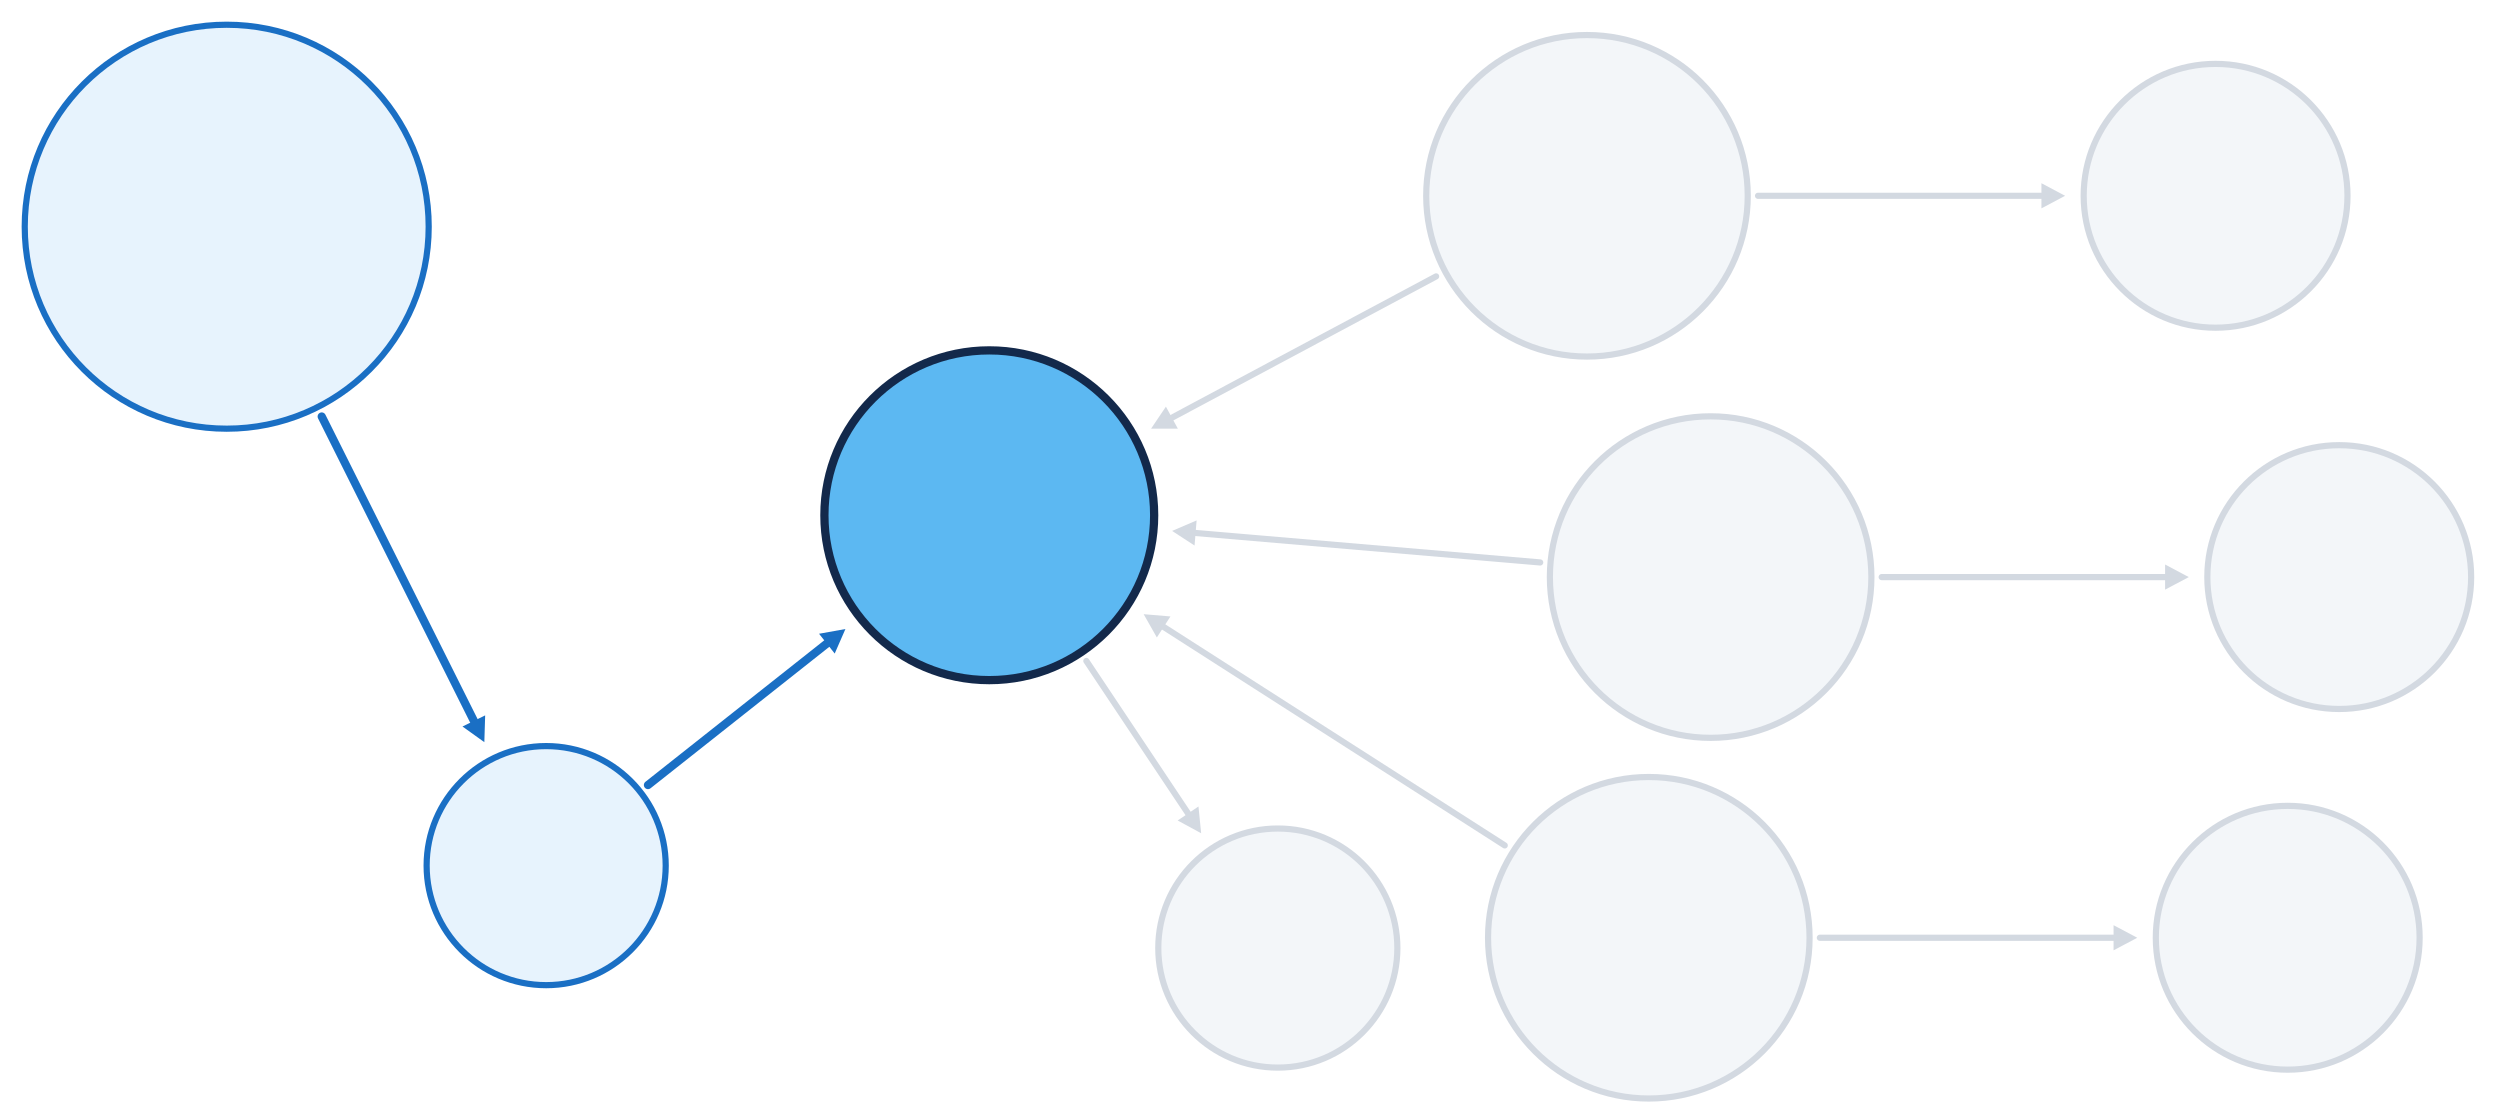
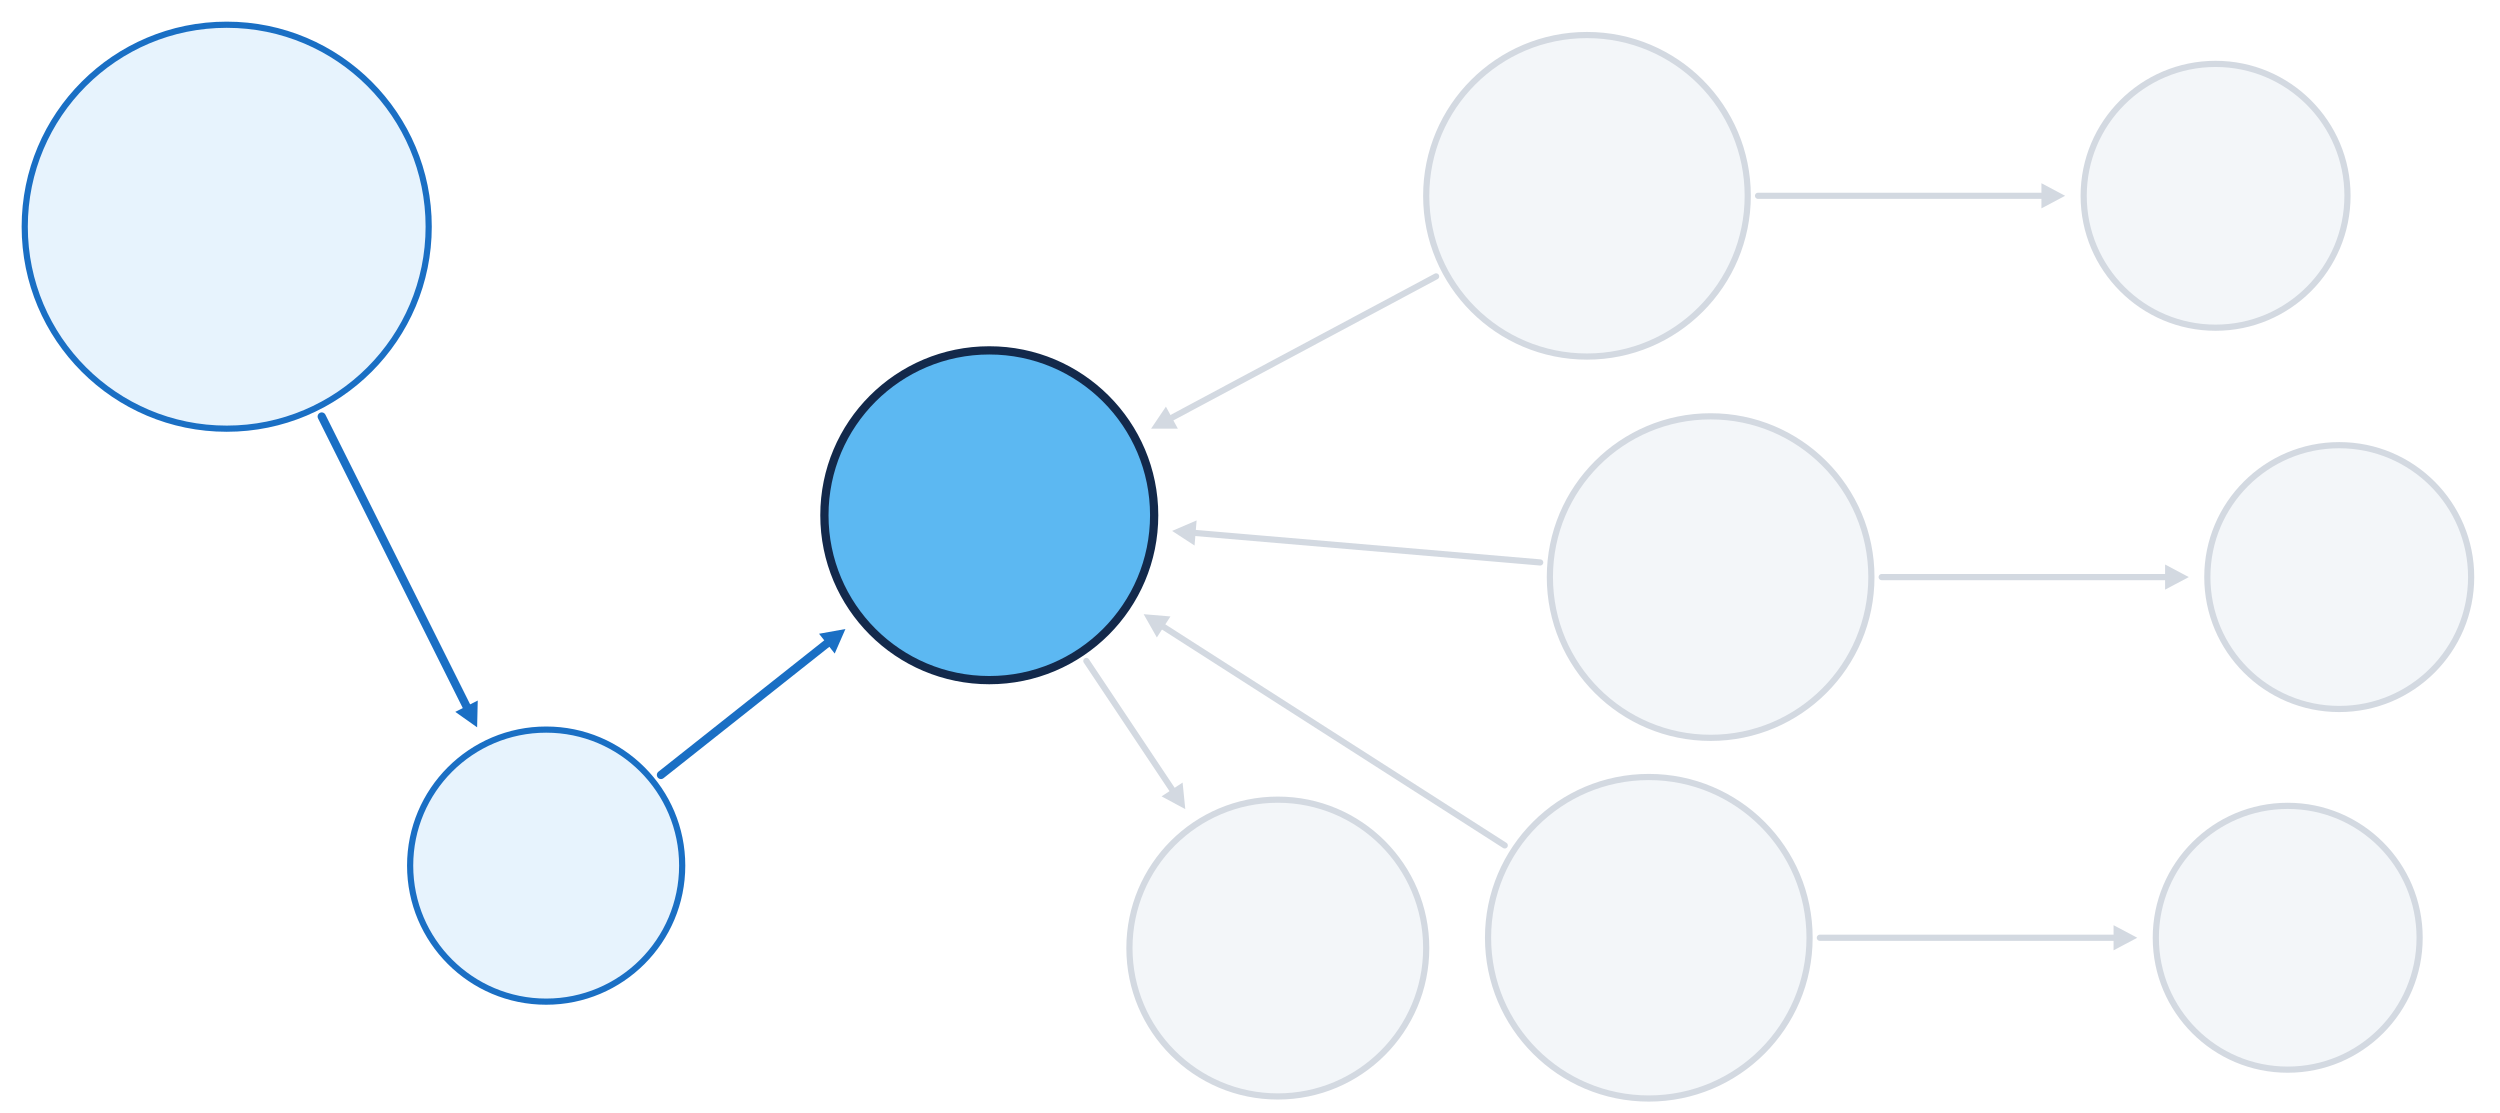
<svg xmlns="http://www.w3.org/2000/svg" viewBox="0 0 1213 540" width="1213" height="540">
-   <path d="M 156.1,202.1 L 231.0,351.9" stroke="#1A6FC4" stroke-width="4" fill="none" stroke-linecap="round" stroke-linejoin="round" />
-   <polygon points="235.0,360.1 224.4,352.5 235.4,347.1" fill="#1A6FC4" stroke="none" stroke-width="0" stroke-linecap="round" stroke-linejoin="round" />
-   <path d="M 314.4,380.9 L 403.0,310.8" stroke="#1A6FC4" stroke-width="4" fill="none" stroke-linecap="round" stroke-linejoin="round" />
+   <path d="M 156.1,202.1 L 227.4,344.8" stroke="#1A6FC4" stroke-width="4" fill="none" stroke-linecap="round" stroke-linejoin="round" />
+   <polygon points="231.5,352.9 220.9,345.4 231.8,339.9" fill="#1A6FC4" stroke="none" stroke-width="0" stroke-linecap="round" stroke-linejoin="round" />
+   <path d="M 320.7,376.0 L 403.0,310.8" stroke="#1A6FC4" stroke-width="4" fill="none" stroke-linecap="round" stroke-linejoin="round" />
  <polygon points="410.2,305.2 405.0,317.1 397.4,307.5" fill="#1A6FC4" stroke="none" stroke-width="0" stroke-linecap="round" stroke-linejoin="round" />
  <path d="M 696.8,134.1 L 566.5,203.8" stroke="#D3D9E1" stroke-width="3" fill="none" stroke-linecap="round" stroke-linejoin="round" />
  <polygon points="558.5,208.0 565.7,197.3 571.5,208.0" fill="#D3D9E1" stroke="none" stroke-width="0" stroke-linecap="round" stroke-linejoin="round" />
  <path d="M 747.3,272.9 L 577.7,258.4" stroke="#D3D9E1" stroke-width="3" fill="none" stroke-linecap="round" stroke-linejoin="round" />
  <polygon points="568.7,257.6 580.6,252.5 579.6,264.7" fill="#D3D9E1" stroke="none" stroke-width="0" stroke-linecap="round" stroke-linejoin="round" />
  <path d="M 730.1,410.2 L 562.6,302.9" stroke="#D3D9E1" stroke-width="3" fill="none" stroke-linecap="round" stroke-linejoin="round" />
  <polygon points="554.9,298.0 567.9,299.1 561.3,309.3" fill="#D3D9E1" stroke="none" stroke-width="0" stroke-linecap="round" stroke-linejoin="round" />
  <path d="M 853.0,95.0 L 992.9,95.0" stroke="#D3D9E1" stroke-width="3" fill="none" stroke-linecap="round" stroke-linejoin="round" />
  <polygon points="1002.0,95.0 990.5,101.1 990.5,88.9" fill="#D3D9E1" stroke="none" stroke-width="0" stroke-linecap="round" stroke-linejoin="round" />
  <path d="M 913.0,280.0 L 1052.9,280.0" stroke="#D3D9E1" stroke-width="3" fill="none" stroke-linecap="round" stroke-linejoin="round" />
  <polygon points="1062.0,280.0 1050.5,286.1 1050.5,273.9" fill="#D3D9E1" stroke="none" stroke-width="0" stroke-linecap="round" stroke-linejoin="round" />
  <path d="M 883.0,455.0 L 1027.9,455.0" stroke="#D3D9E1" stroke-width="3" fill="none" stroke-linecap="round" stroke-linejoin="round" />
  <polygon points="1037.0,455.0 1025.5,461.1 1025.5,448.9" fill="#D3D9E1" stroke="none" stroke-width="0" stroke-linecap="round" stroke-linejoin="round" />
-   <path d="M 527.1,320.7 L 577.8,396.7" stroke="#D3D9E1" stroke-width="3" fill="none" stroke-linecap="round" stroke-linejoin="round" />
-   <polygon points="582.8,404.3 571.4,398.1 581.5,391.3" fill="#D3D9E1" stroke="none" stroke-width="0" stroke-linecap="round" stroke-linejoin="round" />
+   <path d="M 527.1,320.7 L 570.0,385.0" stroke="#D3D9E1" stroke-width="3" fill="none" stroke-linecap="round" stroke-linejoin="round" />
+   <polygon points="575.1,392.6 563.6,386.4 573.8,379.7" fill="#D3D9E1" stroke="none" stroke-width="0" stroke-linecap="round" stroke-linejoin="round" />
  <circle cx="110" cy="110" r="98" fill="#E7F3FD" stroke="#1A6FC4" stroke-width="3" stroke-linecap="round" stroke-linejoin="round" />
-   <circle cx="265" cy="420" r="58" fill="#E7F3FD" stroke="#1A6FC4" stroke-width="3" stroke-linecap="round" stroke-linejoin="round" />
+   <circle cx="265" cy="420" r="66" fill="#E7F3FD" stroke="#1A6FC4" stroke-width="3" stroke-linecap="round" stroke-linejoin="round" />
  <circle cx="480" cy="250" r="80" fill="#5CB8F2" stroke="#13294B" stroke-width="4" stroke-linecap="round" stroke-linejoin="round" />
-   <circle cx="620" cy="460" r="58" fill="#F3F6F9" stroke="#D3D9E1" stroke-width="3" stroke-linecap="round" stroke-linejoin="round" />
+   <circle cx="620" cy="460" r="72" fill="#F3F6F9" stroke="#D3D9E1" stroke-width="3" stroke-linecap="round" stroke-linejoin="round" />
  <circle cx="770" cy="95" r="78" fill="#F3F6F9" stroke="#D3D9E1" stroke-width="3" stroke-linecap="round" stroke-linejoin="round" />
  <circle cx="830" cy="280" r="78" fill="#F3F6F9" stroke="#D3D9E1" stroke-width="3" stroke-linecap="round" stroke-linejoin="round" />
  <circle cx="800" cy="455" r="78" fill="#F3F6F9" stroke="#D3D9E1" stroke-width="3" stroke-linecap="round" stroke-linejoin="round" />
  <circle cx="1075" cy="95" r="64" fill="#F3F6F9" stroke="#D3D9E1" stroke-width="3" stroke-linecap="round" stroke-linejoin="round" />
  <circle cx="1135" cy="280" r="64" fill="#F3F6F9" stroke="#D3D9E1" stroke-width="3" stroke-linecap="round" stroke-linejoin="round" />
  <circle cx="1110" cy="455" r="64" fill="#F3F6F9" stroke="#D3D9E1" stroke-width="3" stroke-linecap="round" stroke-linejoin="round" />
</svg>
